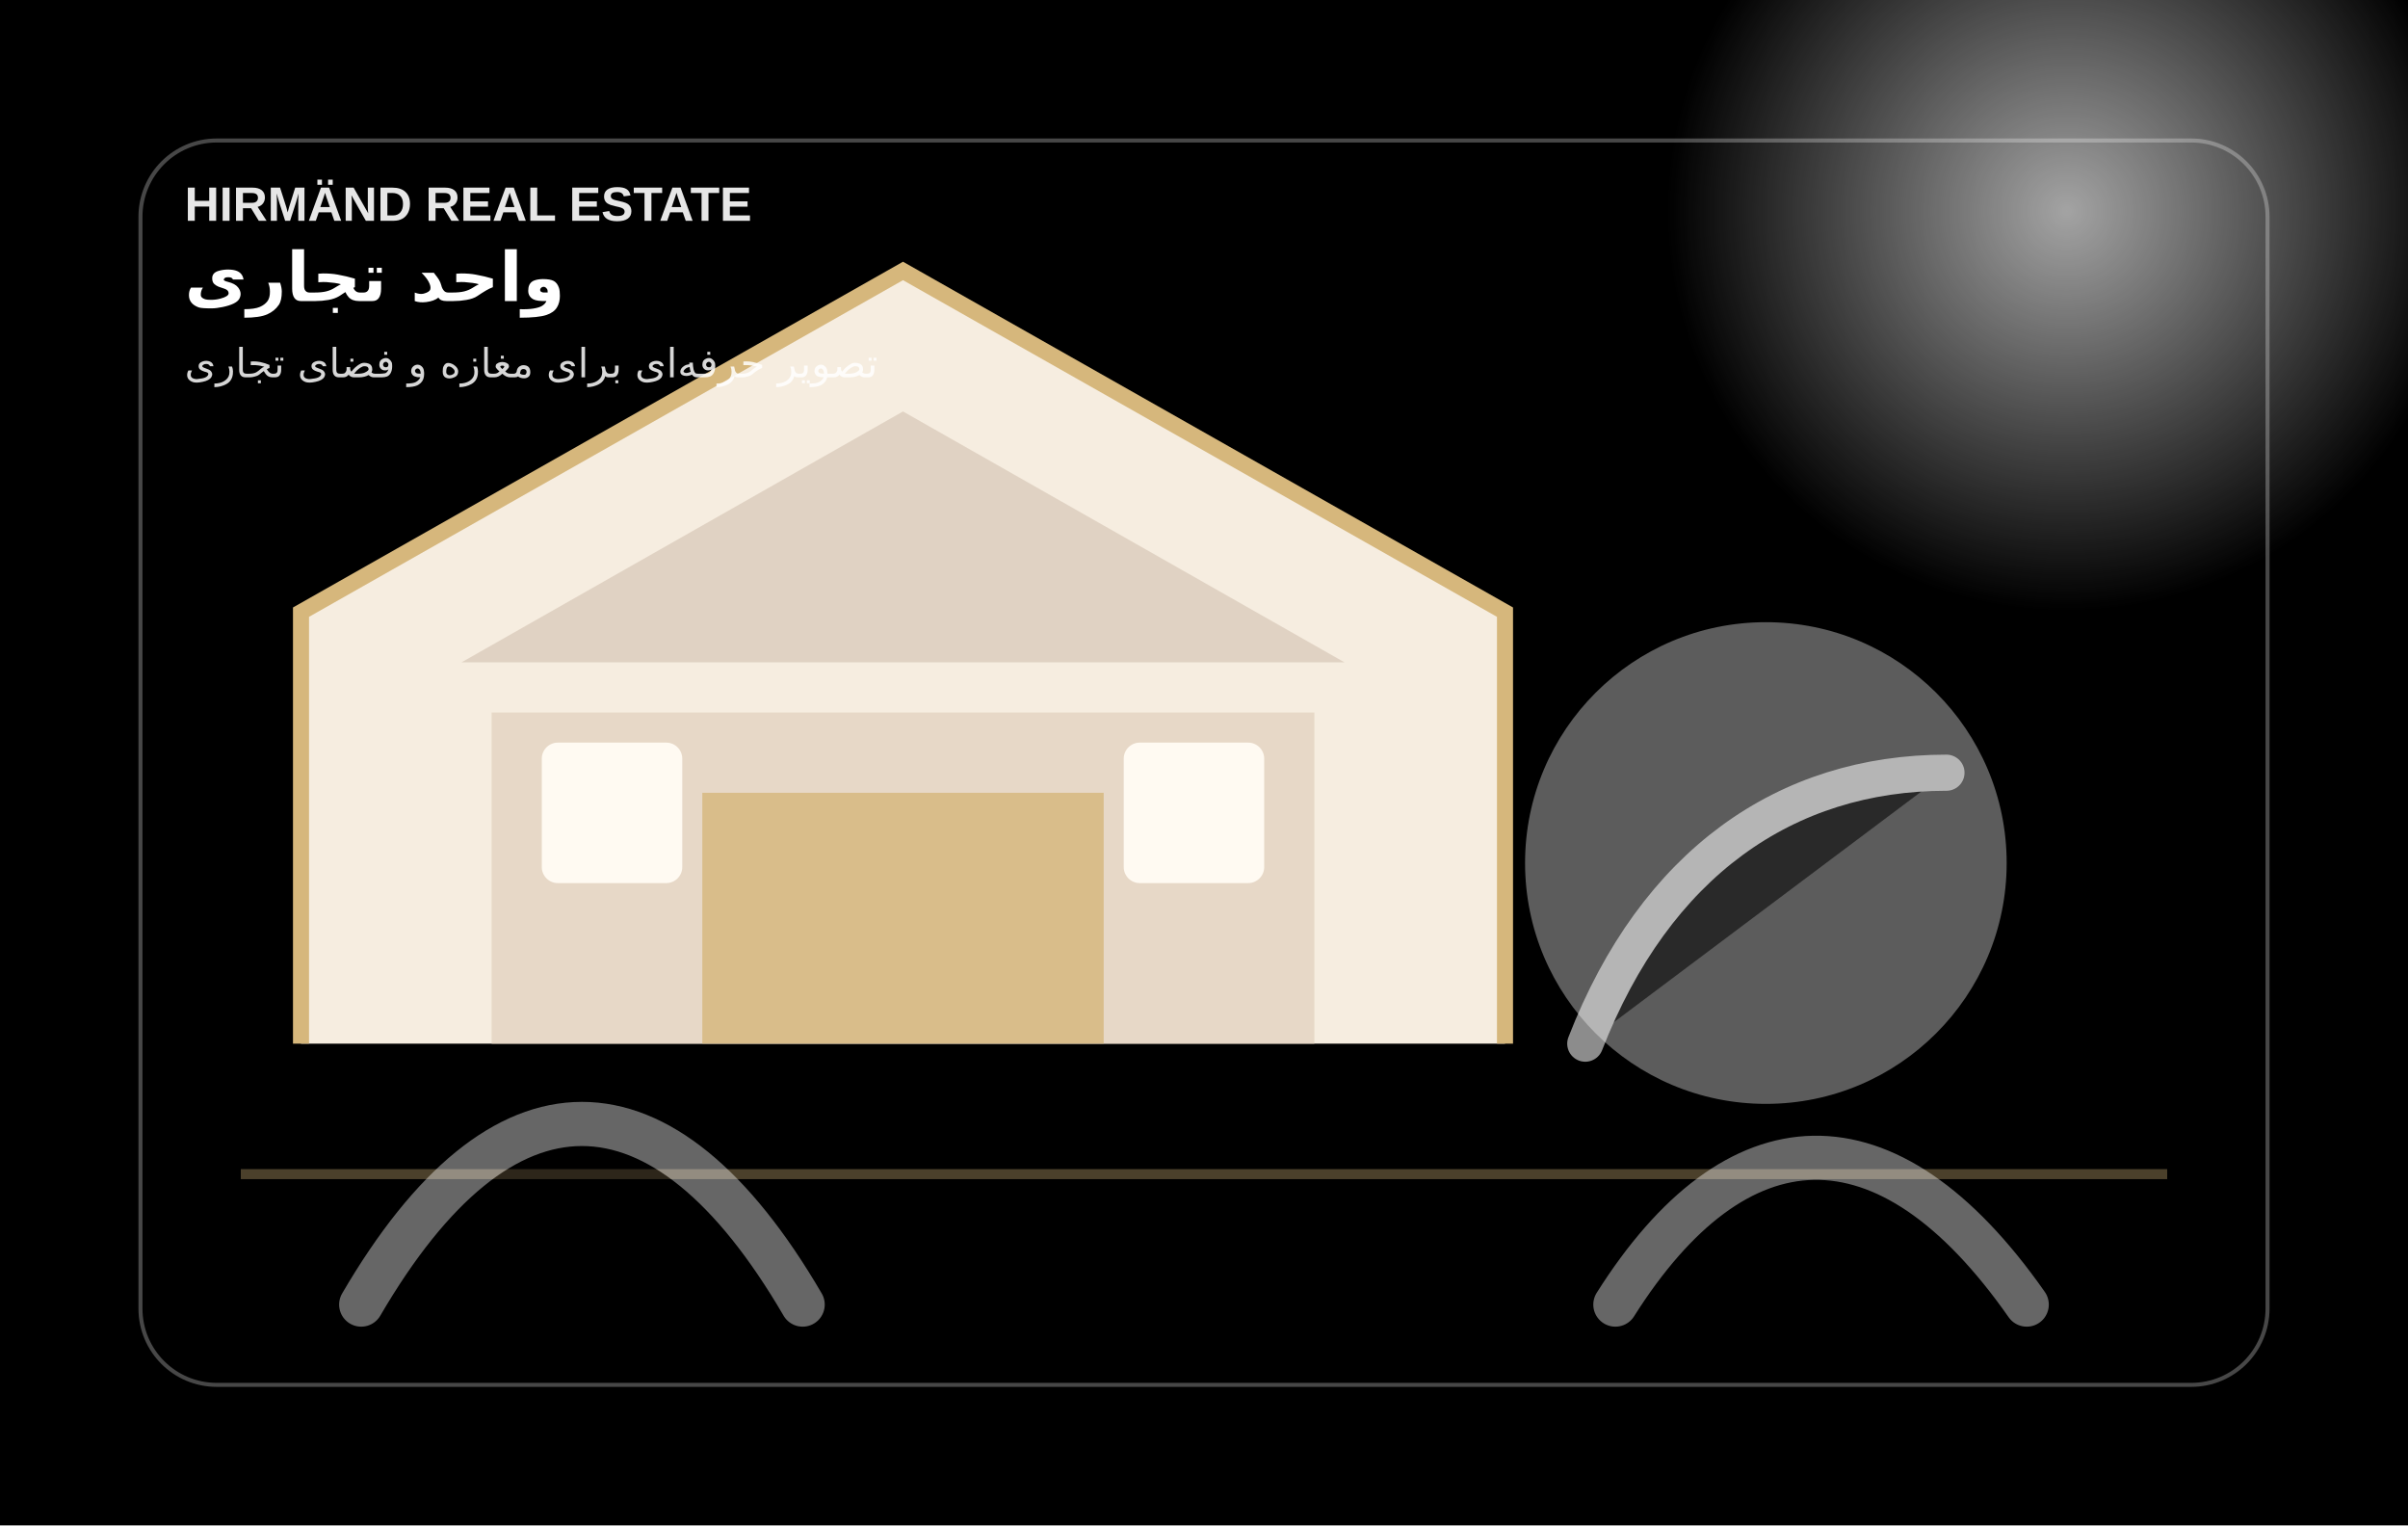
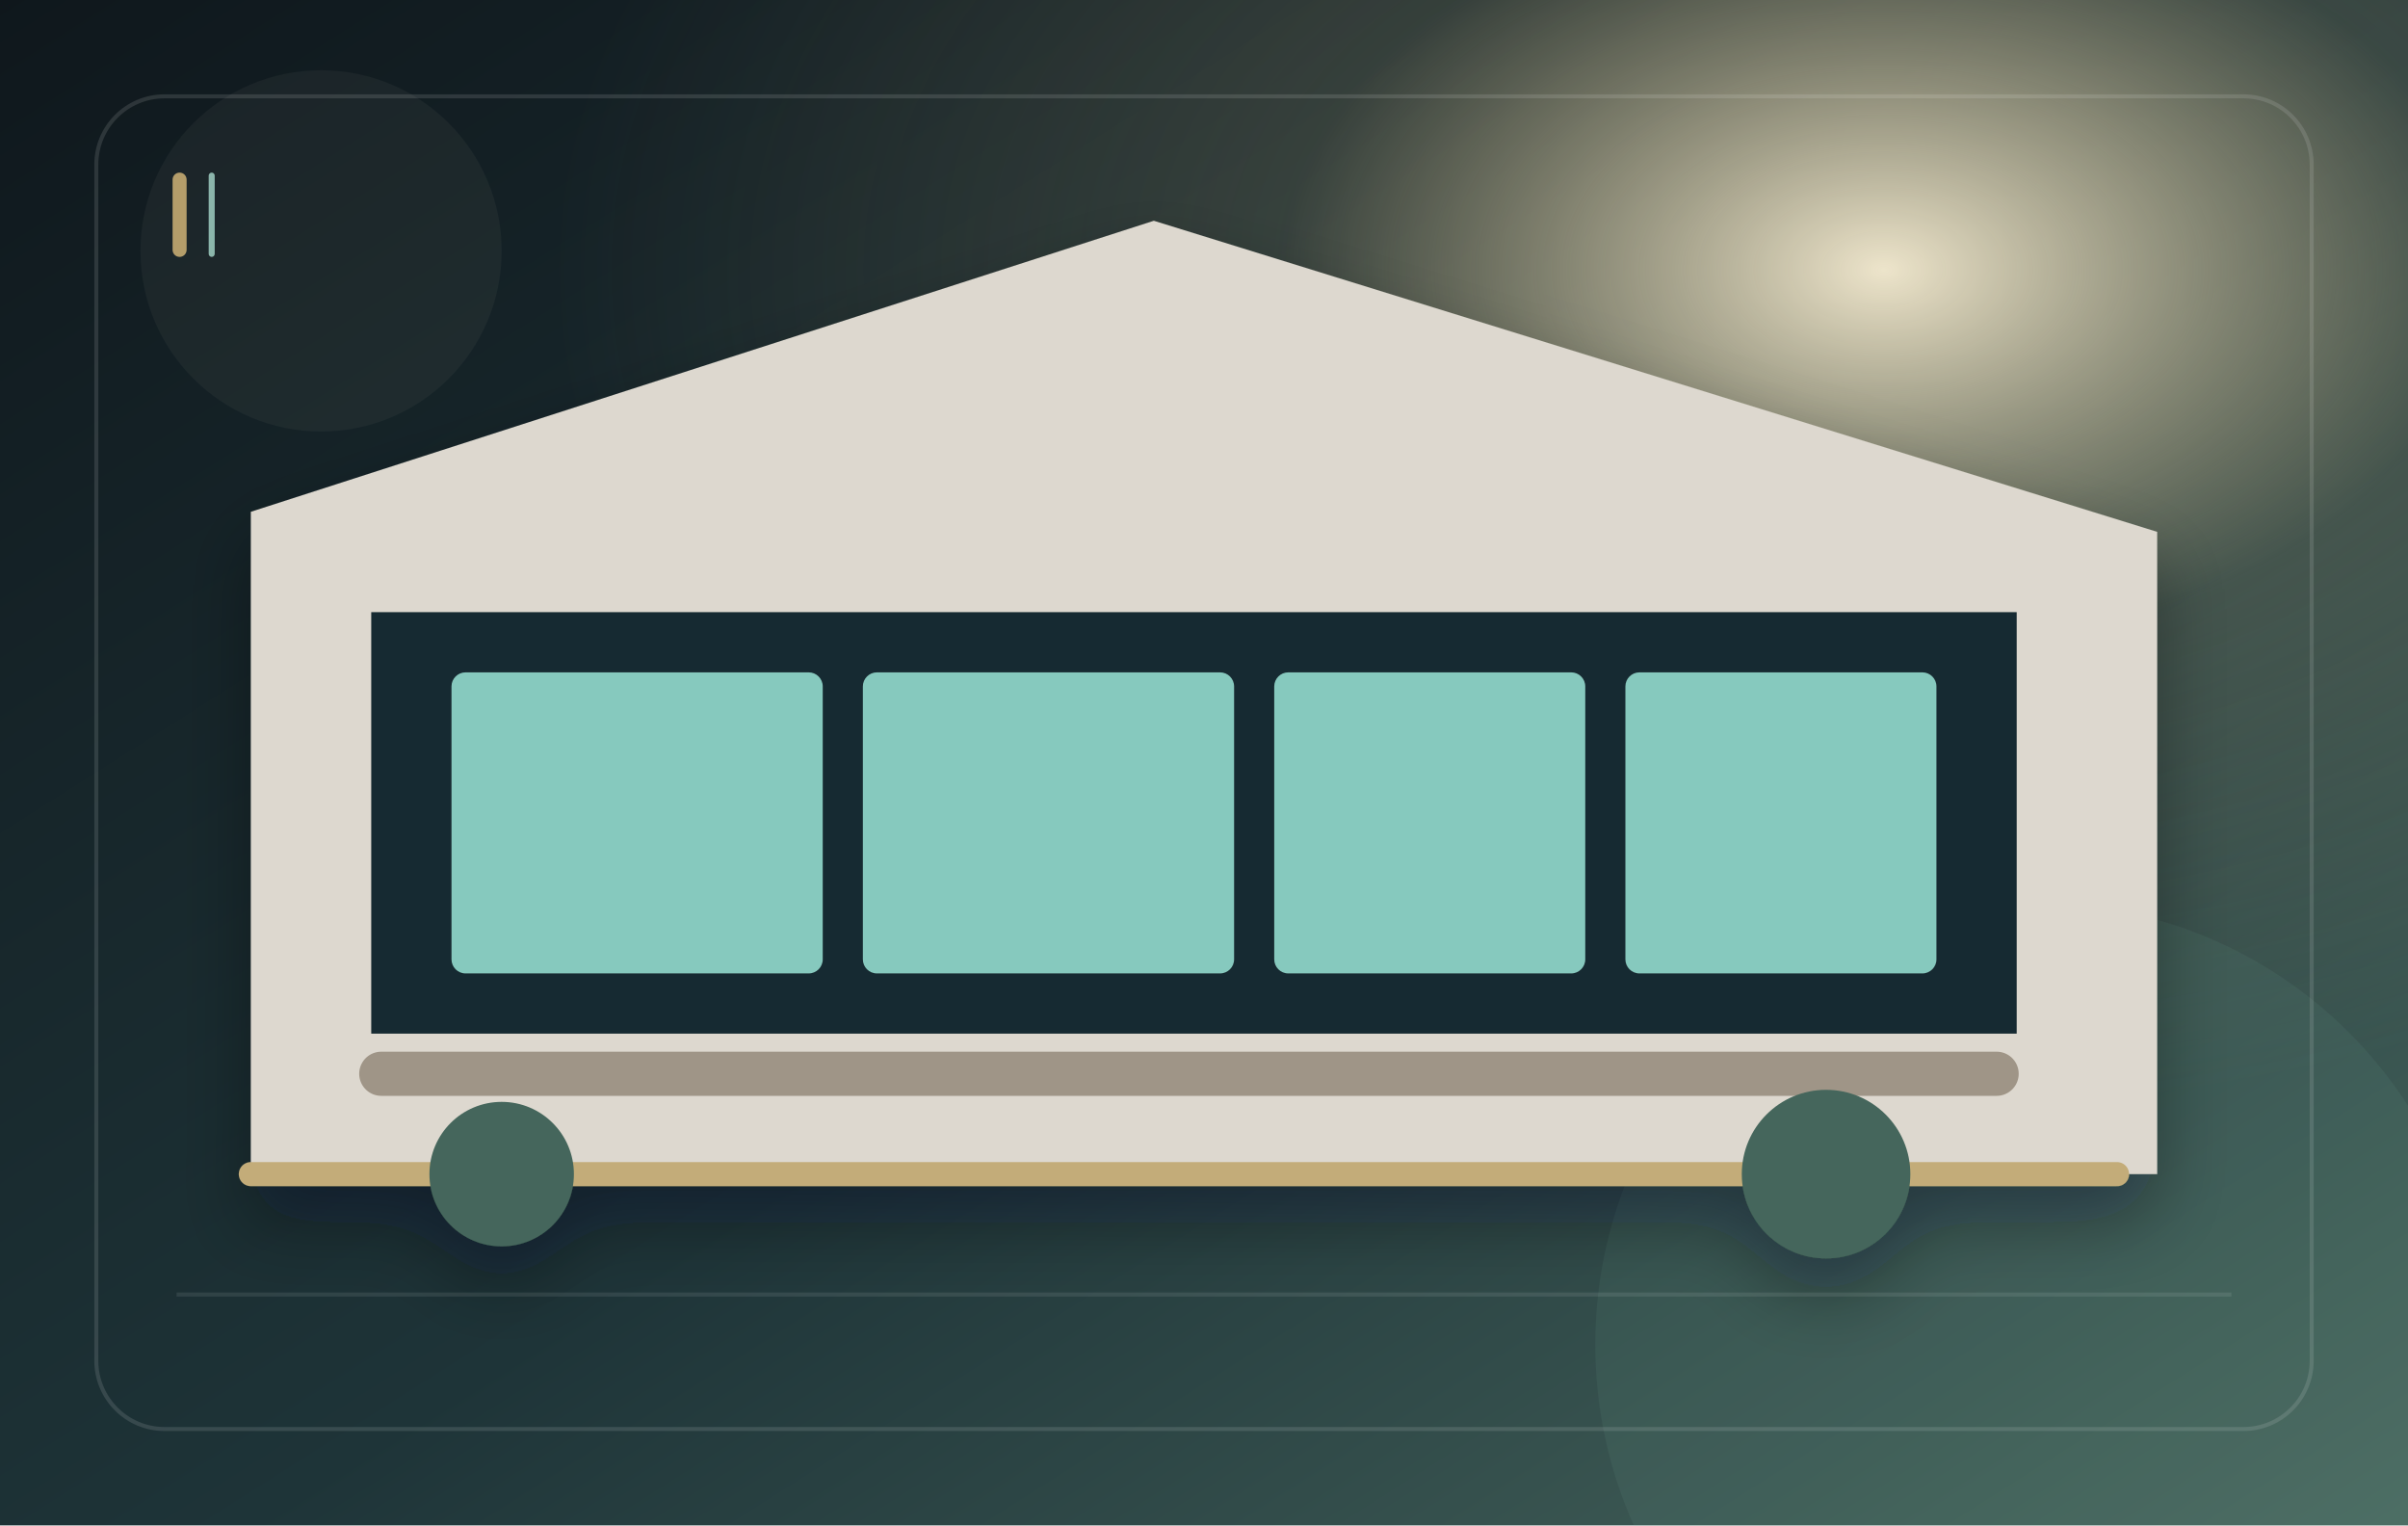
<svg xmlns="http://www.w3.org/2000/svg" viewBox="0 0 1200 760" role="img" aria-labelledby="title desc">
  <defs>
    <linearGradient id="bg" x1="0" y1="0" x2="1" y2="1">
-       <stop stop-color="68707b" />
-       <stop offset="1" stop-color="37424d" />
+       <stop stop-color="#0f171c" />
+       <stop offset=".55" stop-color="#1e3438" />
+       <stop offset="1" stop-color="#49685f" />
    </linearGradient>
-     <linearGradient id="panel" x1="0" y1="0" x2="1" y2="1">
-       <stop stop-color="#fffaf4" />
-       <stop offset="1" stop-color="#eadfd2" />
+     <radialGradient id="sun" cx=".78" cy=".18" r=".55">
+       <stop stop-color="#fff4d8" stop-opacity=".92" />
+       <stop offset=".45" stop-color="#d8c18d" stop-opacity=".16" />
+       <stop offset="1" stop-color="#d8c18d" stop-opacity="0" />
+     </radialGradient>
+     <linearGradient id="ground" x1="0" y1="0" x2="0" y2="1">
+       <stop stop-color="#fff" stop-opacity=".09" />
+       <stop offset="1" stop-color="#000" stop-opacity=".16" />
    </linearGradient>
-     <radialGradient id="glow">
-       <stop stop-color="#fff" stop-opacity=".8" />
-       <stop offset="1" stop-color="#fff" stop-opacity="0" />
-     </radialGradient>
+     <filter id="shadow" x="-20%" y="-20%" width="140%" height="140%">
+       <feDropShadow dx="0" dy="18" stdDeviation="18" flood-color="#071014" flood-opacity=".35" />
+     </filter>
  </defs>
  <rect width="1200" height="760" fill="url(#bg)" />
-   <circle cx="1030" cy="105" r="200" fill="url(#glow)" opacity=".8" />
-   <path d="M150 520V305l300-170 300 170v215" fill="#f6ede0" stroke="#d6b77c" stroke-width="8" />
-   <path d="M245 520V355h410v165" fill="#e7d8c7" />
-   <path d="M350 520V395h200v125" fill="#d6b77c" opacity=".82" />
-   <path d="M230 330L450 205l220 125" fill="#d8c8b8" opacity=".72" />
-   <rect x="270" y="370" width="70" height="70" rx="8" fill="#fffaf2" />
-   <rect x="560" y="370" width="70" height="70" rx="8" fill="#fffaf2" />
-   <circle cx="880" cy="430" r="120" fill="#ffffff" opacity=".36" />
-   <path d="M790 520c35-90 100-135 180-135" stroke="#fff" stroke-width="18" stroke-linecap="round" opacity=".55" />
-   <path d="M120 585H1080" stroke="#d6b77c" stroke-width="5" opacity=".35" />
-   <path d="M180 650c70-120 150-120 220 0M805 650c60-95 135-100 205 0" stroke="#ffffff" stroke-width="22" stroke-linecap="round" opacity=".4" />
-   <rect x="70" y="70" width="1060" height="620" rx="38" fill="none" stroke="#fff" stroke-opacity=".28" stroke-width="2" />
-   <text x="92" y="110" font-family="Arial, sans-serif" font-size="24" font-weight="700" fill="#fff" opacity=".9">HIRMÄND REAL ESTATE</text>
-   <text x="92" y="150" font-family="Arial, sans-serif" font-size="34" font-weight="700" fill="#fff">واحد تجاری</text>
-   <text x="92" y="188" font-family="Arial, sans-serif" font-size="20" fill="#fff" opacity=".84">تصویر حرفه‌ای برای مغازه و فضای تجاری</text>
+   <rect width="1200" height="760" fill="url(#sun)" />
+   <circle cx="160" cy="125" r="90" fill="#f5ecd7" opacity=".045" />
+   <circle cx="1015" cy="670" r="220" fill="#84b9a8" opacity=".08" />
+   <g filter="url(#shadow)">
+     <path d="M125 585V255l450-145 500 155v320Z" fill="#ddd8cf" />
+     <path d="M185 305h820v210H185z" fill="#192a31" />
+     <g fill="#86c9be">
+       <rect x="225" y="335" width="185" height="150" rx="7" />
+       <rect x="430" y="335" width="185" height="150" rx="7" />
+       <rect x="635" y="335" width="155" height="150" rx="7" />
+       <rect x="810" y="335" width="155" height="150" rx="7" />
+     </g>
+     <path d="M125 585h930" stroke="#c3ac79" stroke-width="12" stroke-linecap="round" />
+     <path d="M190 535h805" stroke="#9f9587" stroke-width="22" stroke-linecap="round" />
+     <circle cx="910" cy="585" r="42" fill="#45665b" />
+     <circle cx="250" cy="585" r="36" fill="#45665b" />
+   </g>
+   <rect x="48" y="48" width="1104" height="664" rx="34" fill="none" stroke="#fff" stroke-opacity=".12" stroke-width="2" />
+   <path d="M88 645H1112" stroke="#fff" stroke-opacity=".09" stroke-width="2" />
+   <g opacity=".88">
+     <rect x="86" y="86" width="7" height="42" rx="3.5" fill="#c9ad73" />
+     <rect x="104" y="86" width="3" height="42" rx="1.5" fill="#9ac9bc" />
+   </g>
</svg>
